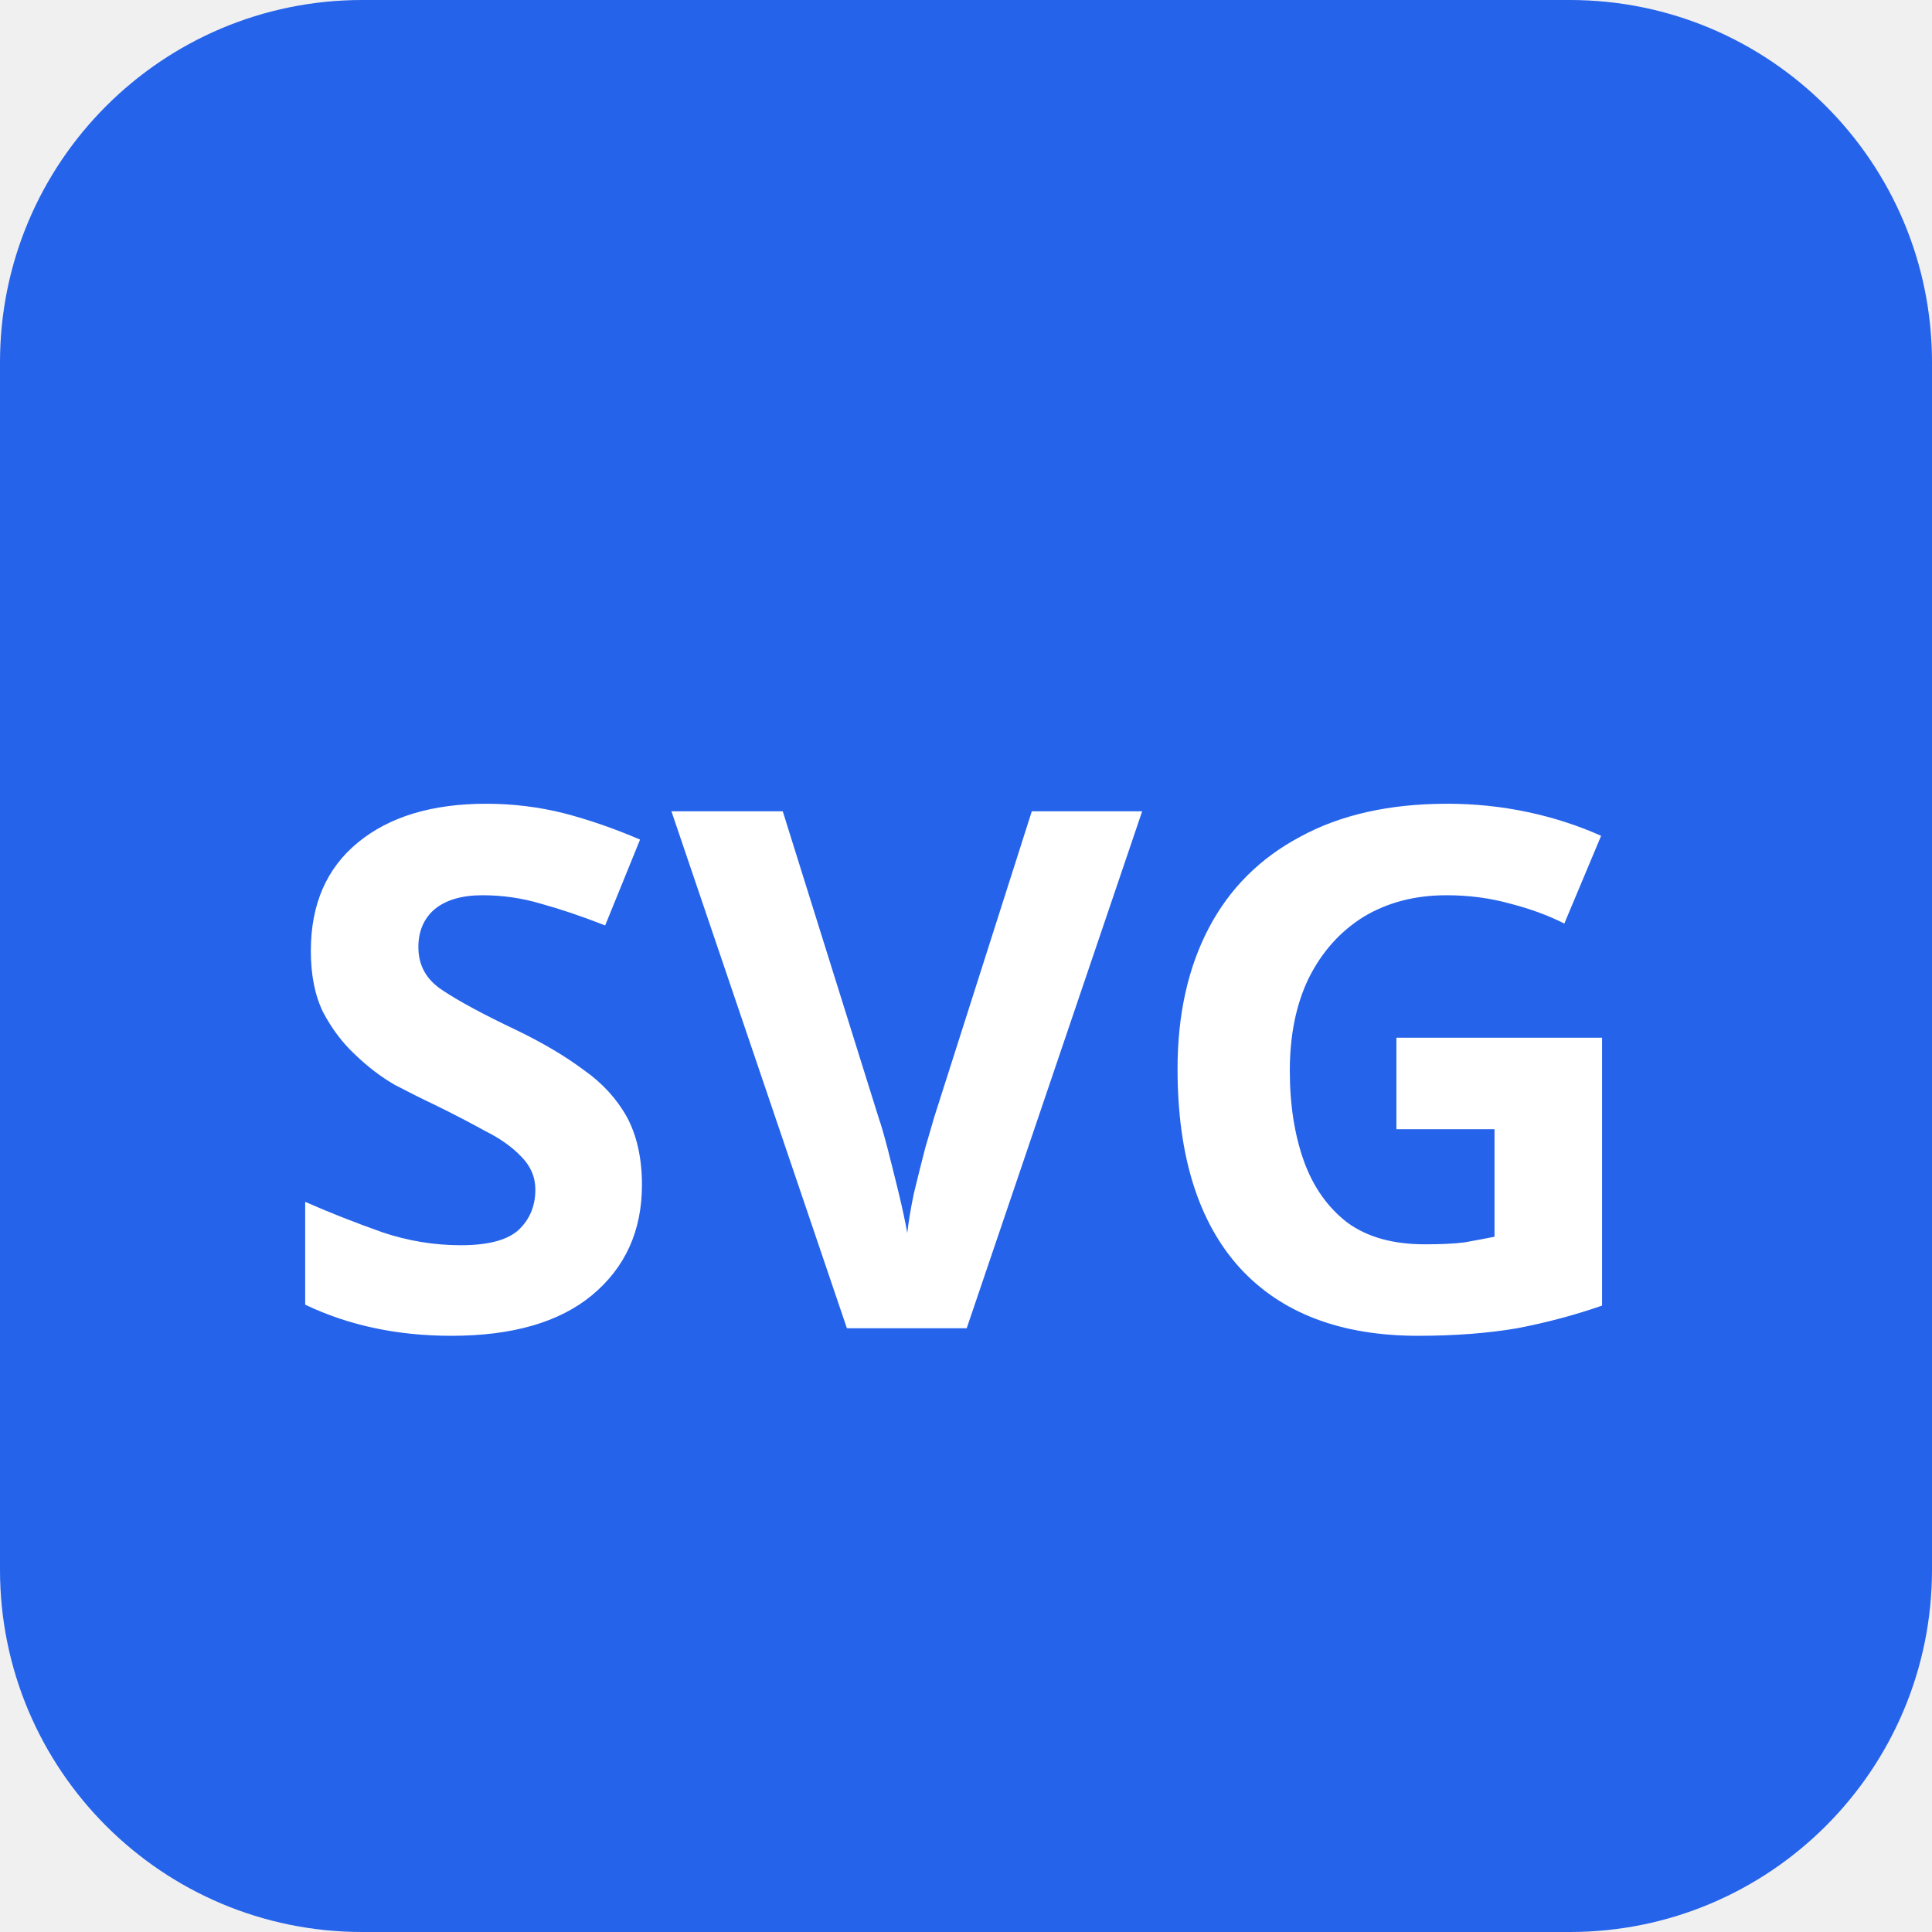
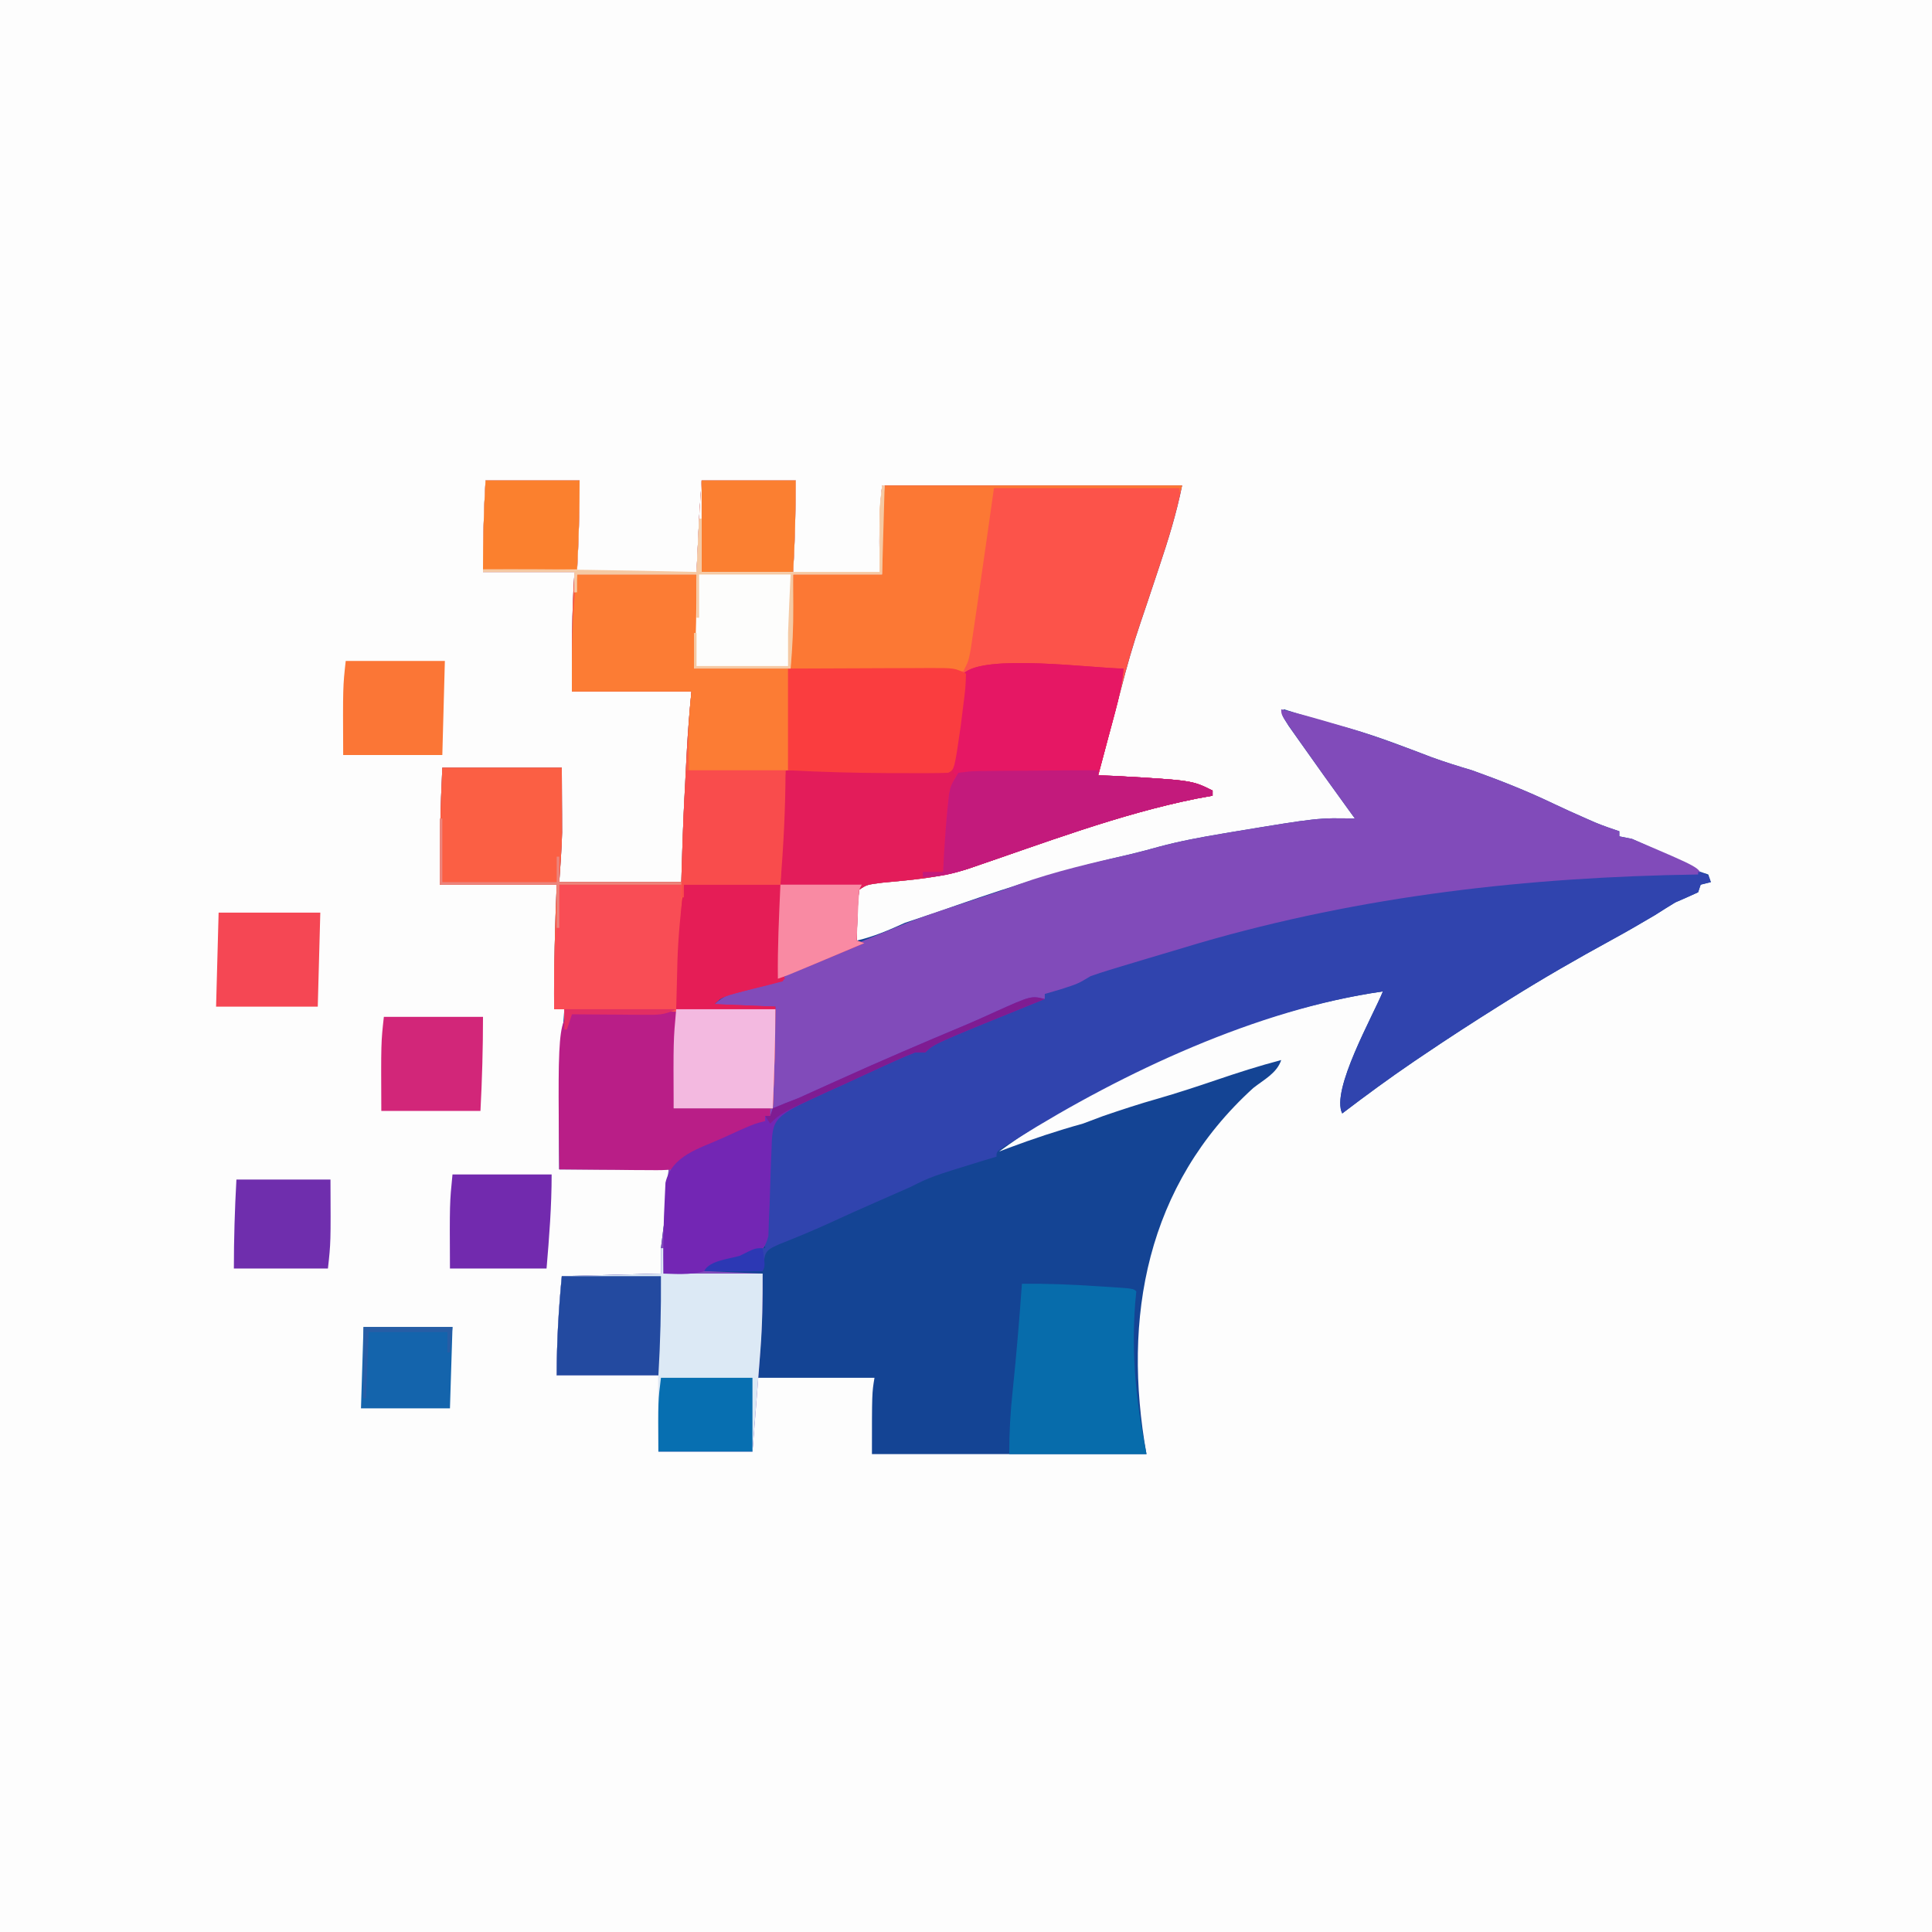
- <svg xmlns="http://www.w3.org/2000/svg" viewBox="0 0 32 32" fill="none">
-   <rect width="32" height="32" rx="6" fill="#2563eb" />
-   <text x="16" y="22" text-anchor="middle" font-family="system-ui, sans-serif" font-weight="700" font-size="12" fill="white">SVG</text>
+ <svg xmlns="http://www.w3.org/2000/svg" version="1.1" width="760" height="760">
+   <path d="M0 0 C250.8 0 501.6 0 760 0 C760 250.8 760 501.6 760 760 C509.2 760 258.4 760 0 760 C0 509.2 0 258.4 0 0 Z " fill="#FDFDFD" transform="translate(0,0)" />
+   <path d="M0 0 C12.21 0 24.42 0 37 0 C37 12.005 36.631 24.012 36 36 C51.51 36 67.02 36 83 36 C83.33 29.07 83.66 22.14 84 15 C84.33 10.05 84.66 5.1 85 0 C97.21 0 109.42 0 122 0 C122 12.149 121.716 23.915 121 36 C132.22 36 143.44 36 155 36 C154.99 34.03 154.99 34.03 154.938 24.062 C154.898 16.529 155.166 9.51 156 2 C194.94 2 233.88 2 274 2 C271.8 13 268.551 23.384 265 34 C264.528 35.415 264.056 36.831 263.57 38.289 C263.093 39.72 262.616 41.151 262.125 42.625 C261.604 44.191 261.083 45.757 260.547 47.371 C259.588 50.242 258.62 53.109 257.641 55.973 C254.715 64.561 252.255 73.218 250 82 C249.168 85.167 248.335 88.334 247.5 91.5 C247.084 93.084 246.667 94.668 246.238 96.301 C244.507 102.871 242.755 109.436 241 116 C243.269 116.082 245.537 116.165 247.875 116.25 C277.959 117.979 277.959 117.979 286 122 C286 122.66 286 123.32 286 124 C283.958 124.371 281.916 124.743 279.812 125.125 C249.289 131.264 219.546 142.601 190.125 152.668 C178.948 156.277 167.807 157.108 156.137 158.219 C150 159 150 159 147 161 C146.488 165.57 146.488 165.57 146.312 171.125 C146.28 172.044 146.28 172.044 146.113 176.695 C146.076 178.116 146.038 179.536 146 181 C152.816 179.419 158.63 176.908 165 174 C168.994 172.648 172.995 171.319 177 170 C179.858 169.009 182.715 168.012 185.57 167.012 C208.058 159.169 230.468 152.226 253.731 147.019 C257.487 146.123 261.216 145.109 264.938 144.078 C273.157 141.875 281.423 140.338 289.812 138.938 C291.328 138.681 292.843 138.425 294.404 138.162 C327.47 132.69 327.47 132.69 342 133 C341.624 132.484 341.624 132.484 339.719 129.871 C333.127 120.791 326.596 111.668 320.125 102.5 C318.746 100.551 317.366 98.602 315.945 96.594 C313 92 313 92 314 90 C315.774 90.557 317.548 91.114 319.375 91.688 C326.423 93.862 333.523 95.822 340.641 97.754 C351.356 100.817 361.683 104.879 372.09 108.844 C377.358 110.766 382.628 112.401 388 114 C399.018 117.926 409.815 122.202 420.359 127.266 C424.397 129.189 428.469 131.012 432.562 132.812 C433.842 133.376 435.123 133.939 436.441 134.519 C439.572 135.822 442.783 136.928 446 138 C446 138.66 446 139.32 446 140 C447.65 140.33 449.3 140.66 451 141 C453.817 142.214 456.606 143.492 459.375 144.812 C460.827 145.5 462.278 146.187 463.773 146.894 C466.446 148.226 469.084 149.632 471.664 151.137 C475 153 475 153 481 155 C481.33 155.99 481.66 156.98 482 158 C480.68 158.33 479.36 158.66 478 159 C477.67 159.99 477.34 160.98 477 162 C474.019 163.376 471.015 164.702 468 166 C465.311 167.631 462.647 169.302 460 171 C454.396 174.314 448.781 177.575 443.062 180.688 C429.497 188.1 416.096 195.783 403 204 C401.52 204.925 400.04 205.851 398.516 206.805 C388.57 213.049 378.722 219.412 369 226 C367.706 226.873 366.412 227.745 365.078 228.644 C355.504 235.154 346.208 241.984 337 249 C332.431 239.863 349.248 210.335 353 201 C302.648 208.193 243.246 233.998 202 264 C203.209 263.541 204.418 263.082 205.664 262.609 C215.369 258.972 225.016 255.768 235 253 C237.675 252.023 240.342 251.022 243 250 C250.159 247.551 257.259 245.209 264.543 243.156 C272.171 240.95 279.672 238.494 287.188 235.938 C295.73 233.032 304.264 230.275 313 228 C311.275 233.176 306.183 235.693 302 239 C259.934 277.242 250.416 329.332 260 383 C224.36 383 188.72 383 152 383 C152 359 152 359 153 353 C137.82 353 122.64 353 107 353 C106.34 362.57 105.68 372.14 105 382 C92.79 382 80.58 382 68 382 C68 372.1 68 362.2 68 352 C54.8 352 41.6 352 28 352 C28 338.678 28.742 326.206 30 313 C36.435 312.835 36.435 312.835 69 312 C69 308.7 69 305.4 69 302 C69.938 294.312 69.938 294.312 70.465 290.613 C71.221 284.099 71.564 277.543 72 271 C57.81 271 43.62 271 29 271 C28.819 249.849 29.293 229.082 31 208 C29.68 208 28.36 208 27 208 C26.851 191.637 27.326 175.349 28 159 C12.82 159 -2.36 159 -18 159 C-18.082 143.556 -17.773 128.458 -17 113 C-1.49 113 14.02 113 30 113 C30.021 117.641 30.041 122.281 30.062 127.062 C30.072 128.492 30.081 129.922 30.09 131.395 C30.093 132.576 30.095 133.756 30.098 134.973 C30.103 136.151 30.108 137.329 30.113 138.543 C29.948 145.037 29.432 151.518 29 158 C44.84 158 60.68 158 77 158 C77.124 153.958 77.248 149.915 77.375 145.75 C77.771 133.762 78.338 121.788 79 109.812 C79.083 108.294 79.166 106.776 79.251 105.212 C79.674 97.771 80.257 90.426 81 83 C65.49 83 49.98 83 34 83 C33.926 67.281 33.909 51.688 35 36 C23.12 36 11.24 36 -1 36 C-1 23.851 -0.716 12.085 0 0 Z " fill="#144494" transform="translate(191,189)" />
+   <path d="M0 0 C12.21 0 24.42 0 37 0 C37 12.005 36.631 24.012 36 36 C51.51 36 67.02 36 83 36 C83.33 29.07 83.66 22.14 84 15 C84.33 10.05 84.66 5.1 85 0 C97.21 0 109.42 0 122 0 C122 12.149 121.716 23.915 121 36 C132.22 36 143.44 36 155 36 C154.99 34.03 154.99 34.03 154.938 24.062 C154.898 16.529 155.166 9.51 156 2 C194.94 2 233.88 2 274 2 C271.8 13 268.551 23.384 265 34 C264.528 35.415 264.056 36.831 263.57 38.289 C263.093 39.72 262.616 41.151 262.125 42.625 C261.604 44.191 261.083 45.757 260.547 47.371 C259.588 50.242 258.62 53.109 257.641 55.973 C254.715 64.561 252.255 73.218 250 82 C249.168 85.167 248.335 88.334 247.5 91.5 C247.084 93.084 246.667 94.668 246.238 96.301 C244.507 102.871 242.755 109.436 241 116 C243.269 116.082 245.537 116.165 247.875 116.25 C277.959 117.979 277.959 117.979 286 122 C286 122.66 286 123.32 286 124 C283.958 124.371 281.916 124.743 279.812 125.125 C249.289 131.264 219.546 142.601 190.125 152.668 C178.948 156.277 167.807 157.108 156.137 158.219 C150 159 150 159 147 161 C146.488 165.57 146.488 165.57 146.312 171.125 C146.28 172.044 146.28 172.044 146.113 176.695 C146.076 178.116 146.038 179.536 146 181 C146.99 181.33 147.98 181.66 149 182 C144.21 184.004 139.418 186.004 134.625 188 C133.259 188.572 131.892 189.145 130.484 189.734 C120.227 194 120.227 194 118 194 C117.67 194.99 117.34 195.98 117 197 C113.072 198.023 109.141 199.035 105.188 199.953 C93 203 93 203 90 206 C97.92 206.33 105.84 206.66 114 207 C114.155 220.354 113.55 233.658 113 247 C100.13 247 87.26 247 74 247 C73.866 218.339 73.866 218.339 75 209 C73.02 209.33 71.04 209.66 69 210 C66.254 210.08 63.505 210.108 60.758 210.098 C59.198 210.094 57.638 210.091 56.031 210.088 C54.412 210.079 52.793 210.071 51.125 210.062 C50.304 210.06 50.304 210.06 46.148 210.049 C42.099 210.037 38.05 210.019 34 210 C33.34 211.98 32.68 213.96 32 216 C31.67 216 31.34 216 31 216 C31 213.36 31 210.72 31 208 C29.68 208 28.36 208 27 208 C26.851 191.637 27.326 175.349 28 159 C12.82 159 -2.36 159 -18 159 C-18.082 143.556 -17.773 128.458 -17 113 C-1.49 113 14.02 113 30 113 C30.021 117.641 30.041 122.281 30.062 127.062 C30.072 128.492 30.081 129.922 30.09 131.395 C30.093 132.576 30.095 133.756 30.098 134.973 C30.103 136.151 30.108 137.329 30.113 138.543 C29.948 145.037 29.432 151.518 29 158 C44.84 158 60.68 158 77 158 C77.124 153.958 77.248 149.915 77.375 145.75 C77.771 133.762 78.338 121.788 79 109.812 C79.083 108.294 79.166 106.776 79.251 105.212 C79.674 97.771 80.257 90.426 81 83 C65.49 83 49.98 83 34 83 C33.926 67.281 33.909 51.688 35 36 C23.12 36 11.24 36 -1 36 C-1 23.851 -0.716 12.085 0 0 Z " fill="#FC534A" transform="translate(191,189)" />
+   <path d="M0 0 C6.706 1.618 13.316 3.505 19.938 5.438 C20.963 5.736 20.963 5.736 26.152 7.246 C37.339 10.601 48.179 14.687 59.09 18.844 C64.358 20.766 69.628 22.401 75 24 C86.018 27.926 96.815 32.202 107.359 37.266 C111.397 39.189 115.469 41.011 119.562 42.812 C120.843 43.376 122.123 43.939 123.441 44.52 C126.572 45.822 129.783 46.928 133 48 C133 48.66 133 49.32 133 50 C134.65 50.33 136.3 50.66 138 51 C165 62.462 165 62.462 165 66 C163.704 66.015 162.408 66.029 161.073 66.044 C120.705 66.549 81.772 69.024 42 76 C39.698 76.402 37.395 76.804 35.023 77.219 C8.988 82.017 -16.675 88.307 -42 96 C-44.35 96.684 -46.7 97.369 -49.121 98.074 C-51.515 98.772 -53.909 99.469 -56.375 100.188 C-58.548 100.82 -60.722 101.453 -62.961 102.106 C-70.159 104.364 -76.983 107.057 -83.812 110.25 C-88 112 -88 112 -93 112 C-93 112.66 -93 113.32 -93 114 C-97.087 115.798 -101.222 117.485 -105.375 119.125 C-136.59 131.59 -136.59 131.59 -140 135 C-141.32 135 -142.64 135 -144 135 C-146.51 135.965 -148.986 137.02 -151.438 138.125 C-152.863 138.764 -154.289 139.404 -155.758 140.062 C-161.513 142.691 -167.262 145.334 -173 148 C-173.897 148.402 -173.897 148.402 -178.438 150.438 C-200.149 160.439 -200.149 160.439 -200.535 173.906 C-200.624 176.094 -200.712 178.281 -200.803 180.535 C-200.976 185.177 -201.122 189.821 -201.24 194.465 C-201.289 195.559 -201.289 195.559 -201.535 201.094 C-201.601 203.112 -201.667 205.13 -201.735 207.209 C-203.46 213.74 -205.628 213.755 -212 215 C-217.092 216.852 -222.012 218.862 -227 221 C-223.205 221.165 -223.205 221.165 -204 222 C-203.724 236.942 -204.809 251.673 -206 266.562 C-206.191 269.014 -206.382 271.465 -206.578 273.99 C-207.046 279.994 -207.522 285.997 -208 292 C-220.21 292 -232.42 292 -245 292 C-245 282.1 -245 272.2 -245 262 C-258.2 262 -271.4 262 -285 262 C-285 248.678 -284.258 236.206 -283 223 C-270.13 222.67 -257.26 222.34 -244 222 C-244 218.7 -244 215.4 -244 212 C-243.062 204.312 -243.062 204.312 -242.535 200.613 C-241.78 194.099 -241.436 187.543 -241 181 C-255.19 181 -269.38 181 -284 181 C-284.408 131.619 -284.408 131.619 -279 119 C-274.896 118.205 -274.896 118.205 -269.738 118.316 C-268.818 118.328 -268.818 118.328 -264.162 118.385 C-262.232 118.443 -260.301 118.502 -258.312 118.562 C-256.37 118.594 -254.429 118.626 -252.428 118.658 C-247.618 118.741 -242.809 118.867 -238 119 C-238.33 131.54 -238.66 144.08 -239 157 C-226.13 157 -213.26 157 -200 157 C-200.021 152.999 -200.041 148.998 -200.062 144.875 C-200.068 135.518 -199.866 126.314 -199 117 C-207.25 117 -215.5 117 -224 117 C-217.536 110.536 -208.522 108.755 -199.75 106.875 C-196 106 -196 106 -193 103 C-190.065 101.633 -187.087 100.356 -184.09 99.129 C-182.295 98.39 -180.5 97.65 -178.65 96.889 C-177.708 96.505 -177.708 96.505 -172.938 94.562 C-171.079 93.799 -169.221 93.035 -167.307 92.248 C-162.208 90.155 -157.107 88.071 -152 86 C-150.308 85.312 -148.616 84.624 -146.873 83.916 C-142.672 82.264 -138.478 80.754 -134.191 79.344 C-132.784 78.878 -131.377 78.413 -129.928 77.934 C-128.487 77.46 -127.047 76.987 -125.562 76.5 C-110.136 71.42 -110.136 71.42 -103.254 68.875 C-88.991 63.785 -74.04 60.325 -59.27 57.02 C-55.513 56.123 -51.785 55.109 -48.062 54.078 C-39.843 51.875 -31.577 50.338 -23.188 48.938 C-21.672 48.681 -20.157 48.425 -18.596 48.162 C14.47 42.69 14.47 42.69 29 43 C28.247 41.968 27.494 40.935 26.719 39.871 C20.133 30.8 13.625 21.677 7.188 12.5 C5.82 10.551 4.452 8.602 3.043 6.594 C0 2 0 2 0 0 Z " fill="#814BBA" transform="translate(504,279)" />
+   <path d="M0 0 C4 1 4 1 5 4 C3.68 4.33 2.36 4.66 1 5 C0.67 5.99 0.34 6.98 0 8 C-2.981 9.376 -5.984 10.702 -9 12 C-11.689 13.631 -14.354 15.302 -17 17 C-22.604 20.314 -28.219 23.575 -33.938 26.688 C-47.503 34.1 -60.904 41.783 -74 50 C-75.48 50.925 -76.96 51.851 -78.484 52.805 C-88.43 59.049 -98.278 65.412 -108 72 C-109.294 72.873 -110.588 73.745 -111.922 74.644 C-121.496 81.154 -130.792 87.984 -140 95 C-144.569 85.863 -127.752 56.335 -124 47 C-173.171 54.025 -226.058 78.738 -268 105 C-269.464 105.873 -270.929 106.745 -272.438 107.644 C-276 110 -276 110 -276 112 C-277.794 112.536 -279.589 113.073 -281.438 113.625 C-301.75 119.875 -301.75 119.875 -310 124 C-313.975 125.759 -317.955 127.507 -321.938 129.25 C-328.654 132.196 -335.348 135.161 -342 138.25 C-348.44 141.202 -354.962 143.864 -361.543 146.484 C-367.675 149.173 -366.952 149.661 -368 157 C-375.59 157 -383.18 157 -391 157 C-388.928 152.856 -381.128 152.25 -377 151 C-375.02 150.01 -373.04 149.02 -371 148 C-369.68 148 -368.36 148 -367 148 C-367.041 145.669 -367.082 143.339 -367.125 140.938 C-367.111 131.837 -366.747 122.773 -366.25 113.688 C-366.188 112.323 -366.127 110.958 -366.063 109.552 C-365.321 97.189 -361.794 93.962 -350.875 88.938 C-349.078 88.101 -347.281 87.264 -345.43 86.402 C-340.328 84.145 -335.183 82.061 -330 80 C-328.958 79.515 -328.958 79.515 -323.688 77.062 C-319.494 75.142 -315.247 73.331 -310.938 71.688 C-305.325 69.513 -299.909 67.184 -294.438 64.688 C-282.214 59.133 -269.924 53.693 -257 50 C-257 49.34 -257 48.68 -257 48 C-254.958 47.402 -252.916 46.804 -250.812 46.188 C-244 44 -244 44 -239 41 C-236.527 40.118 -234.028 39.308 -231.516 38.547 C-230.037 38.096 -228.558 37.645 -227.034 37.181 C-225.455 36.709 -223.877 36.237 -222.25 35.75 C-220.617 35.258 -218.984 34.767 -217.302 34.26 C-212.537 32.831 -207.769 31.415 -203 30 C-200.845 29.353 -198.689 28.706 -196.469 28.039 C-131.97 9.271 -66.965 2.011 0 1 C0 0.67 0 0.34 0 0 Z " fill="#3044AE" transform="translate(668,343)" />
+   <path d="M0 0 C12.21 0 24.42 0 37 0 C37 12.005 36.631 24.012 36 36 C51.51 36 67.02 36 83 36 C83.33 29.07 83.66 22.14 84 15 C84.33 10.05 84.66 5.1 85 0 C97.21 0 109.42 0 122 0 C122 12.149 121.716 23.915 121 36 C132.22 36 143.44 36 155 36 C154.99 34.03 154.99 34.03 154.938 24.062 C154.899 16.612 155.005 9.388 156 2 C156.33 2 156.66 2 157 2 C156.67 13.55 156.34 25.1 156 37 C144.45 37 132.9 37 121 37 C121.01 39.032 121.01 39.032 121.062 49.312 C121.095 55.654 121.102 61.883 120.523 68.199 C119.793 76.294 119.715 84.377 119.562 92.5 C119.265 106.141 118.793 119.753 118 133.375 C117.917 134.804 117.834 136.233 117.748 137.705 C117.314 144.83 116.711 151.894 116 159 C103.46 159 90.92 159 78 159 C77.867 161.951 77.734 164.901 77.598 167.941 C77.419 171.815 77.241 175.689 77.062 179.562 C76.975 181.507 76.888 183.452 76.799 185.455 C76.712 187.327 76.625 189.2 76.535 191.129 C76.457 192.852 76.378 194.575 76.297 196.35 C76.048 200.249 75.553 204.132 75 208 C87.87 208 100.74 208 114 208 C114 221.041 113.534 233.972 113 247 C100.13 247 87.26 247 74 247 C73.866 218.339 73.866 218.339 75 209 C73.02 209.33 71.04 209.66 69 210 C66.254 210.08 63.505 210.108 60.758 210.098 C59.198 210.094 57.638 210.091 56.031 210.088 C54.412 210.079 52.793 210.071 51.125 210.062 C50.304 210.06 50.304 210.06 46.148 210.049 C42.099 210.037 38.05 210.019 34 210 C33.34 211.98 32.68 213.96 32 216 C31.67 216 31.34 216 31 216 C31 213.36 31 210.72 31 208 C29.68 208 28.36 208 27 208 C26.851 191.637 27.326 175.349 28 159 C12.82 159 -2.36 159 -18 159 C-18.082 143.556 -17.773 128.458 -17 113 C-1.49 113 14.02 113 30 113 C30.021 117.641 30.041 122.281 30.062 127.062 C30.072 128.492 30.081 129.922 30.09 131.395 C30.093 132.576 30.095 133.756 30.098 134.973 C30.103 136.151 30.108 137.329 30.113 138.543 C29.948 145.037 29.432 151.518 29 158 C44.84 158 60.68 158 77 158 C77.124 153.958 77.248 149.915 77.375 145.75 C77.771 133.762 78.338 121.788 79 109.812 C79.083 108.294 79.166 106.776 79.251 105.212 C79.674 97.771 80.257 90.426 81 83 C65.49 83 49.98 83 34 83 C33.926 67.281 33.909 51.688 35 36 C23.12 36 11.24 36 -1 36 C-1 23.851 -0.716 12.085 0 0 Z " fill="#FB5F44" transform="translate(191,189)" />
+   <path d="M0 0 C-0.609 5.877 -1.767 11.362 -3.312 17.062 C-3.756 18.71 -4.199 20.357 -4.656 22.055 C-5.1 23.687 -5.543 25.319 -6 27 C-6.772 29.895 -7.543 32.791 -8.312 35.688 C-8.869 37.771 -9.426 39.854 -10 42 C-7.731 42.083 -5.463 42.165 -3.125 42.25 C26.959 43.979 26.959 43.979 35 48 C35 48.66 35 49.32 35 50 C32.958 50.371 30.916 50.742 28.812 51.125 C-1.711 57.264 -31.454 68.602 -60.875 78.668 C-72.052 82.277 -83.193 83.108 -94.863 84.219 C-101 85 -101 85 -104 87 C-104.512 91.57 -104.512 91.57 -104.688 97.125 C-104.753 98.963 -104.819 100.801 -104.887 102.695 C-104.924 104.116 -104.962 105.536 -105 107 C-104.505 107.165 -104.505 107.165 -102 108 C-106.79 110.004 -111.582 112.004 -116.375 114 C-117.741 114.572 -119.108 115.145 -120.516 115.734 C-130.773 120 -130.773 120 -133 120 C-133.165 120.495 -133.165 120.495 -134 123 C-137.928 124.023 -141.859 125.035 -145.812 125.953 C-158 129 -158 129 -161 132 C-153.08 132.33 -145.16 132.66 -137 133 C-137 133.33 -137 133.66 -137 134 C-149.87 134 -162.74 134 -176 134 C-175.876 129.256 -175.752 124.513 -175.625 119.625 C-175.591 118.171 -175.557 116.716 -175.522 115.217 C-175.221 104.972 -174.142 95.279 -173 85 C-160.46 85 -147.92 85 -135 85 C-134.856 80.731 -134.711 76.461 -134.562 72.062 C-134.2 61.353 -133.63 50.704 -133 40 C-111.55 40 -90.1 40 -68 40 C-64 14 -64 14 -63 2 C-54.993 -6.007 -11.887 -0.062 0 0 Z " fill="#E31C5A" transform="translate(442,263)" />
+   <path d="M0 0 C-0.609 5.877 -1.767 11.362 -3.312 17.062 C-3.534 17.886 -3.534 17.886 -4.656 22.055 C-4.878 22.871 -4.878 22.871 -6 27 C-6.772 29.895 -7.543 32.791 -8.312 35.688 C-8.869 37.771 -9.426 39.854 -10 42 C-7.731 42.083 -5.463 42.165 -3.125 42.25 C26.959 43.979 26.959 43.979 35 48 C35 48.66 35 49.32 35 50 C32.958 50.371 30.916 50.742 28.812 51.125 C-1.821 57.286 -31.538 68.778 -61.113 78.719 C-67.33 80.768 -72.414 82 -79 82 C-79 81.34 -79 80.68 -79 80 C-76.36 80 -73.72 80 -71 80 C-70.876 77.546 -70.752 75.091 -70.625 72.562 C-69.187 48.373 -69.187 48.373 -66 42 C-66.33 41.67 -66.66 41.34 -67 41 C-67 35.12 -66.495 30.079 -65.562 24.312 C-64.398 16.877 -63.585 9.506 -63 2 C-54.993 -6.007 -11.887 -0.062 0 0 Z " fill="#E61764" transform="translate(442,263)" />
+   <path d="M0 0 C0.33 0 0.66 0 1 0 C1 3.3 1 6.6 1 10 C13.87 10 26.74 10 40 10 C40 20.318 39.927 30.055 39.125 40.254 C39.035 41.422 39.035 41.422 38.578 47.334 C38.387 49.719 38.197 52.105 38 54.562 C37.809 57.014 37.618 59.465 37.422 61.99 C36.954 67.994 36.478 73.997 36 80 C23.79 80 11.58 80 -1 80 C-1 70.1 -1 60.2 -1 50 C-14.2 50 -27.4 50 -41 50 C-41 36.678 -40.258 24.206 -39 11 C-26.13 10.67 -13.26 10.34 0 10 C0 6.7 0 3.4 0 0 Z " fill="#DCE9F5" transform="translate(260,491)" />
+   <path d="M0 0 C12.21 0 24.42 0 37 0 C37 12.005 36.631 24.012 36 36 C51.51 36 67.02 36 83 36 C83.33 29.07 83.66 22.14 84 15 C84.33 10.05 84.66 5.1 85 0 C97.21 0 109.42 0 122 0 C122 12.149 121.716 23.915 121 36 C132.22 36 143.44 36 155 36 C154.99 34.03 154.99 34.03 154.938 24.062 C154.899 16.612 155.005 9.388 156 2 C156.33 2 156.66 2 157 2 C156.67 13.55 156.34 25.1 156 37 C144.45 37 132.9 37 121 37 C121.021 41.063 121.041 45.126 121.062 49.312 C121.105 57.696 120.762 65.62 120 74 C107.46 74 94.92 74 82 74 C82 61.662 82.464 49.326 83 37 C67.49 37 51.98 37 36 37 C36 39.31 36 41.62 36 44 C35.67 44 35.34 44 35 44 C35 41.36 35 38.72 35 36 C23.12 36 11.24 36 -1 36 C-1 23.851 -0.716 12.085 0 0 Z " fill="#FDFDFC" transform="translate(191,189)" />
+   <path d="M0 0 C38.61 0 77.22 0 117 0 C116.67 0.99 116.34 1.98 116 3 C116 2.34 116 1.68 116 1 C91.91 1 67.82 1 43 1 C42.093 7.394 41.185 13.787 40.25 20.375 C39.172 27.918 38.087 35.459 37 43 C36.894 43.739 36.894 43.739 36.355 47.477 C35.829 51.111 35.29 54.743 34.75 58.375 C34.456 60.363 34.162 62.35 33.859 64.398 C33 69 33 69 31 73 C25.9 73.286 21.023 73.319 15.93 73.172 C14.423 73.144 12.917 73.116 11.364 73.088 C6.534 72.994 1.705 72.872 -3.125 72.75 C-6.392 72.682 -9.659 72.615 -12.926 72.551 C-20.951 72.392 -28.975 72.195 -37 72 C-36.67 59.79 -36.34 47.58 -36 35 C-24.45 35 -12.9 35 -1 35 C-1.021 31.081 -1.041 27.163 -1.062 23.125 C-1.104 15.25 -0.786 7.865 0 0 Z " fill="#FC7834" transform="translate(348,191)" />
+   <path d="M0 0 C15.84 0 31.68 0 48 0 C48 20.477 48 20.477 47.562 30.688 C47.481 32.671 47.4 34.655 47.316 36.699 C47 42 47 42 46 49 C58.87 49 71.74 49 85 49 C85 62.041 84.534 74.972 84 88 C71.13 88 58.26 88 45 88 C44.866 59.339 44.866 59.339 46 50 C45.01 50.165 45.01 50.165 40 51 C37.254 51.08 34.505 51.108 31.758 51.098 C30.198 51.094 28.638 51.091 27.031 51.088 C25.412 51.08 23.793 51.071 22.125 51.062 C21.304 51.06 21.304 51.06 17.148 51.049 C13.099 51.037 9.05 51.019 5 51 C4.34 52.98 3.68 54.96 3 57 C2.67 57 2.34 57 2 57 C2 54.36 2 51.72 2 49 C0.68 49 -0.64 49 -2 49 C-2.299 32.55 -1.352 16.396 0 0 Z " fill="#F94D55" transform="translate(220,348)" />
+   <path d="M0 0 C15.51 0 31.02 0 47 0 C47 12.338 46.879 24.694 46 37 C58.21 37 70.42 37 83 37 C83 50.2 83 63.4 83 77 C77.493 77.186 71.986 77.371 66.312 77.562 C65.448 77.593 65.448 77.593 61.072 77.748 C60.388 77.77 60.388 77.77 56.926 77.879 C56.227 77.903 56.227 77.903 52.689 78.022 C49 78 49 78 44 77 C43.973 73.708 43.953 70.417 43.938 67.125 C43.926 65.292 43.914 63.459 43.902 61.57 C43.993 56.368 44.482 51.177 45 46 C29.49 46 13.98 46 -2 46 C-2.147 30.203 -1.853 15.749 0 0 Z " fill="#FC7C34" transform="translate(227,226)" />
+   <path d="M0 0 C1.702 0.037 3.404 0.073 5.157 0.111 C6.998 0.134 8.838 0.156 10.734 0.179 C11.699 0.209 11.699 0.209 16.583 0.357 C18.525 0.389 20.467 0.42 22.468 0.453 C27.278 0.536 32.087 0.661 36.896 0.795 C36.566 13.335 36.236 25.875 35.896 38.795 C48.436 38.795 60.976 38.795 73.896 38.795 C73.896 39.785 73.896 40.775 73.896 41.795 C73.236 41.795 72.576 41.795 71.896 41.795 C71.896 42.455 71.896 43.115 71.896 43.795 C68.314 45.651 64.678 47.403 61.021 49.107 C39.519 59.172 39.519 59.172 35.896 62.795 C31.424 63.135 31.424 63.135 25.759 63.088 C24.749 63.083 24.749 63.083 19.636 63.058 C18.575 63.046 18.575 63.046 13.208 62.982 C12.142 62.975 12.142 62.975 6.745 62.941 C1.462 62.906 -3.821 62.856 -9.104 62.795 C-9.769 1.891 -9.769 1.891 0 0 Z " fill="#B91E87" transform="translate(229.1042,397.2053)" />
+   <path d="M0 0 C9.8 -0.105 19.48 0.287 29.25 0.938 C30.662 1.024 32.073 1.111 33.527 1.201 C43.875 1.875 43.875 1.875 45 3 C44.856 4.506 44.711 6.011 44.562 7.562 C42.992 28.326 44.938 46.692 49 67 C31.18 67 13.36 67 -5 67 C-5 58.403 -4.54 50.449 -3.625 41.938 C-2.159 27.976 -1.004 14.004 0 0 Z " fill="#076CAB" transform="translate(402,505)" />
+   <path d="M0 0 C9.326 -0.046 18.652 -0.086 27.979 -0.11 C31.152 -0.12 34.326 -0.134 37.5 -0.151 C42.057 -0.175 46.614 -0.186 51.172 -0.195 C51.883 -0.201 51.883 -0.201 55.484 -0.227 C65.544 -0.228 65.544 -0.228 70 2 C69.805 7.715 69.805 7.715 68.875 14.938 C68.584 17.298 68.292 19.658 67.992 22.09 C65.453 39.773 65.453 39.773 63 41 C60.374 41.099 57.745 41.131 55.117 41.133 C53.485 41.135 51.852 41.137 50.17 41.139 C48.423 41.134 46.675 41.13 44.875 41.125 C43.114 41.123 41.353 41.121 39.539 41.119 C26.33 41.076 13.193 40.69 0 40 C0 26.8 0 13.6 0 0 Z " fill="#FA3D3F" transform="translate(310,263)" />
+   <path d="M0 0 C0 0.66 0 1.32 0 2 C2.269 2.083 4.537 2.165 6.875 2.25 C36.959 3.979 36.959 3.979 45 8 C45 8.66 45 9.32 45 10 C42.958 10.371 40.916 10.742 38.812 11.125 C8.179 17.286 -21.538 28.778 -51.113 38.719 C-57.33 40.768 -62.414 42 -69 42 C-69 41.34 -69 40.68 -69 40 C-66.36 40 -63.72 40 -61 40 C-60.876 37.546 -60.752 35.091 -60.625 32.562 C-60.246 26.276 -59.776 20.014 -59.125 13.75 C-58.983 12.384 -58.841 11.017 -58.695 9.609 C-58 6 -58 6 -55 1 C-49.826 0.341 -49.826 0.341 -43.184 0.293 C-40.811 0.264 -38.439 0.235 -35.994 0.205 C-34.747 0.202 -34.747 0.202 -28.438 0.188 C-27.189 0.175 -27.189 0.175 -20.869 0.111 C-13.913 0.045 -6.957 0 0 0 Z " fill="#C31A7C" transform="translate(432,303)" />
+   <path d="M0 0 C-1.74 0.701 -3.481 1.403 -5.273 2.125 C-43.669 17.669 -43.669 17.669 -47 21 C-48.32 21 -49.64 21 -51 21 C-53.51 21.965 -55.986 23.02 -58.438 24.125 C-59.863 24.764 -61.289 25.404 -62.758 26.062 C-68.513 28.691 -74.262 31.334 -80 34 C-80.897 34.402 -80.897 34.402 -85.438 36.438 C-107.149 46.439 -107.149 46.439 -107.535 59.906 C-107.624 62.094 -107.712 64.281 -107.803 66.535 C-107.976 71.177 -108.122 75.821 -108.24 80.465 C-108.338 82.652 -108.435 84.84 -108.535 87.094 C-108.601 89.112 -108.667 91.13 -108.735 93.209 C-110.459 99.738 -112.63 99.758 -119 101 C-123.237 102.523 -127.142 104.075 -131.125 106.188 C-137.546 108.575 -143.21 108.264 -150 108 C-150.177 98.086 -150.018 88.216 -149.5 78.312 C-149.407 76.308 -149.314 74.303 -149.219 72.238 C-146.725 61.519 -136.046 58.9 -126.75 54.688 C-124.456 53.639 -122.161 52.592 -119.797 51.512 C-114 49 -114 49 -110 48 C-110 47.34 -110 46.68 -110 46 C-109.34 46 -108.68 46 -108 46 C-107.67 45.01 -107.34 44.02 -107 43 C-103.699 41.588 -100.356 40.276 -97 39 C-92.053 36.789 -87.117 34.562 -82.188 32.312 C-64.975 24.5 -47.611 17.09 -30.18 9.781 C-26.763 8.325 -23.377 6.798 -20 5.25 C-5.357 -1.339 -5.357 -1.339 0 0 Z " fill="#7326B4" transform="translate(411,393)" />
+   <path d="M0 0 C12.54 0 25.08 0 38 0 C37.875 17.938 37.875 17.938 37.82 23.605 C37.815 25.064 37.81 26.524 37.805 28.027 C37.794 29.53 37.784 31.033 37.773 32.582 C38 36 38 36 40 37 C35 39 35 39 29.312 40.375 C14.92 44.08 14.92 44.08 12 47 C19.92 47.33 27.84 47.66 36 48 C36 48.33 36 48.66 36 49 C23.13 49 10.26 49 -3 49 C-2.876 44.256 -2.752 39.513 -2.625 34.625 C-2.591 33.17 -2.557 31.716 -2.522 30.217 C-2.221 19.973 -1.142 10.279 0 0 Z " fill="#E51D56" transform="translate(269,348)" />
+   <path d="M0 0 C12.87 0 25.74 0 39 0 C39 15.213 38.17 29.858 37 45 C24.46 45 11.92 45 -1 45 C-1 46.65 -1 48.3 -1 50 C-1.33 50 -1.66 50 -2 50 C-1.858 44.479 -1.711 38.958 -1.562 33.438 C-1.523 31.894 -1.484 30.35 -1.443 28.76 C-1.401 27.229 -1.36 25.698 -1.316 24.121 C-1.28 22.733 -1.243 21.346 -1.205 19.916 C-0.928 13.271 -0.442 6.636 0 0 Z " fill="#F94C4C" transform="translate(270,303)" />
+   <path d="M0 0 C12.87 0 25.74 0 39 0 C39.083 13.13 38.773 25.854 38 39 C24.8 39 11.6 39 -2 39 C-2 25.678 -1.258 13.206 0 0 Z " fill="#234AA0" transform="translate(221,502)" />
+   <path d="M0 0 C12.87 0 25.74 0 39 0 C39 13.041 38.535 25.972 38 39 C25.13 39 12.26 39 -1 39 C-1.125 12.375 -1.125 12.375 0 0 Z " fill="#F3B9E0" transform="translate(266,397)" />
+   <path d="M0 0 C13.2 0 26.4 0 40 0 C39.67 12.21 39.34 24.42 39 37 C25.8 37 12.6 37 -1 37 C-0.67 24.79 -0.34 12.58 0 0 Z " fill="#F54754" transform="translate(86,359)" />
+   <path d="M0 0 C12.87 0 25.74 0 39 0 C39 12.338 38.648 24.679 38 37 C25.13 37 12.26 37 -1 37 C-1.125 10.125 -1.125 10.125 0 0 Z " fill="#D22679" transform="translate(151,400)" />
+   <path d="M0 0 C12.87 0 25.74 0 39 0 C38.67 12.21 38.34 24.42 38 37 C25.13 37 12.26 37 -1 37 C-1.125 10.125 -1.125 10.125 0 0 Z " fill="#FB7636" transform="translate(136,260)" />
+   <path d="M0 0 C12.87 0 25.74 0 39 0 C39 12.49 38.059 24.561 37 37 C24.46 37 11.92 37 -1 37 C-1.125 11.25 -1.125 11.25 0 0 Z " fill="#722AAE" transform="translate(178,462)" />
+   <path d="M0 0 C12.21 0 24.42 0 37 0 C37 12.149 36.716 23.915 36 36 C24.12 36 12.24 36 0 36 C0 24.12 0 12.24 0 0 Z " fill="#FB7F31" transform="translate(276,189)" />
+   <path d="M0 0 C12.21 0 24.42 0 37 0 C37.125 24.875 37.125 24.875 36 35 C23.79 35 11.58 35 -1 35 C-1 23.226 -0.647 11.734 0 0 Z " fill="#6F2EAD" transform="translate(93,464)" />
+   <path d="M0 0 C12.21 0 24.42 0 37 0 C37 11.671 36.647 23.346 36 35 C23.79 35 11.58 35 -1 35 C-1 23.197 -0.691 11.747 0 0 Z " fill="#FB802E" transform="translate(191,189)" />
+   <path d="M0 0 C11.55 0 23.1 0 35 0 C34.67 10.56 34.34 21.12 34 32 C22.45 32 10.9 32 -1 32 C-0.67 21.44 -0.34 10.88 0 0 Z " fill="#1464AC" transform="translate(143,522)" />
+   <path d="M0 0 C11.88 0 23.76 0 36 0 C36 9.57 36 19.14 36 29 C23.79 29 11.58 29 -1 29 C-1.125 9 -1.125 9 0 0 Z " fill="#076FB1" transform="translate(260,542)" />
+   <path d="M0 0 C10.56 0 21.12 0 32 0 C31.67 0.66 31.34 1.32 31 2 C30.767 5.372 30.587 8.748 30.438 12.125 C30.354 13.963 30.27 15.801 30.184 17.695 C30.153 18.406 30.153 18.406 30 22 C30.99 22.33 31.98 22.66 33 23 C27.896 25.147 22.792 27.293 17.688 29.438 C16.234 30.049 14.781 30.661 13.283 31.291 C2.34 35.887 2.34 35.887 -1 37 C-1.154 24.644 -0.552 12.343 0 0 Z " fill="#F98AA3" transform="translate(307,348)" />
+   <path d="M0 0 C0.33 0 0.66 0 1 0 C0.67 11.55 0.34 23.1 0 35 C-11.55 35 -23.1 35 -35 35 C-34.979 39.063 -34.959 43.126 -34.938 47.312 C-34.895 55.696 -35.238 63.62 -36 72 C-48.54 72 -61.08 72 -74 72 C-74 67.38 -74 62.76 -74 58 C-73.67 58 -73.34 58 -73 58 C-73 62.29 -73 66.58 -73 71 C-61.12 71 -49.24 71 -37 71 C-37 66.71 -37 62.42 -37 58 C-36.734 50.329 -36.359 42.667 -36 35 C-47.88 35 -59.76 35 -72 35 C-72 40.61 -72 46.22 -72 52 C-72.33 52 -72.66 52 -73 52 C-73 46.39 -73 40.78 -73 35 C-88.51 35 -104.02 35 -120 35 C-120 37.31 -120 39.62 -120 42 C-120.33 42 -120.66 42 -121 42 C-121 39.36 -121 36.72 -121 34 C-132.88 34 -144.76 34 -157 34 C-157 33.67 -157 33.34 -157 33 C-128.986 32.847 -101.006 33.318 -73 34 C-72.67 27.07 -72.34 20.14 -72 13 C-71.67 13 -71.34 13 -71 13 C-71 19.93 -71 26.86 -71 34 C-47.9 34 -24.8 34 -1 34 C-1 25.75 -1 17.5 -1 9 C-0.67 6.03 -0.34 3.06 0 0 Z " fill="#F5C9A3" transform="translate(347,191)" />
+   <path d="M0 0 C-1.74 0.701 -3.481 1.403 -5.273 2.125 C-43.669 17.669 -43.669 17.669 -47 21 C-48.32 21 -49.64 21 -51 21 C-53.51 21.965 -55.986 23.02 -58.438 24.125 C-59.863 24.764 -61.289 25.404 -62.758 26.062 C-68.513 28.691 -74.262 31.334 -80 34 C-81.794 34.804 -83.589 35.609 -85.438 36.438 C-103.979 44.979 -103.979 44.979 -108 49 C-108.66 48.01 -109.32 47.02 -110 46 C-109.34 46 -108.68 46 -108 46 C-107.67 45.01 -107.34 44.02 -107 43 C-103.699 41.588 -100.356 40.276 -97 39 C-92.053 36.789 -87.117 34.562 -82.188 32.312 C-64.975 24.5 -47.611 17.09 -30.18 9.781 C-26.763 8.325 -23.377 6.798 -20 5.25 C-5.357 -1.339 -5.357 -1.339 0 0 Z " fill="#7F1C92" transform="translate(411,393)" />
+   <path d="M0 0 C0.33 0 0.66 0 1 0 C1 8.25 1 16.5 1 25 C15.85 25 30.7 25 46 25 C46 21.7 46 18.4 46 15 C46.33 15 46.66 15 47 15 C47 18.3 47 21.6 47 25 C62.84 25 78.68 25 95 25 C95 25.33 95 25.66 95 26 C79.16 26 63.32 26 47 26 C47 31.61 47 37.22 47 43 C46.67 43 46.34 43 46 43 C46 37.39 46 31.78 46 26 C30.82 26 15.64 26 0 26 C0 17.42 0 8.84 0 0 Z " fill="#EC847C" transform="translate(173,322)" />
+   <path d="M0 0 C1 7 1 7 0 9 C-3.852 9.147 -7.708 9.167 -11.562 9.125 C-12.625 9.116 -12.625 9.116 -18.004 9.07 C-18.828 9.059 -18.828 9.059 -23 9 C-20.928 4.856 -13.128 4.25 -9 3 C-3 0 -3 0 0 0 Z " fill="#2C38B4" transform="translate(300,491)" />
+   <path d="M0 0 C11.55 0 23.1 0 35 0 C34.67 3.3 34.34 6.6 34 10 C33.67 10 33.34 10 33 10 C33 7.36 33 4.72 33 2 C22.77 2 12.54 2 2 2 C1.67 10.58 1.34 19.16 1 28 C0.67 28 0.34 28 0 28 C0 18.76 0 9.52 0 0 Z " fill="#275DA5" transform="translate(143,522)" />
+   <path d="M0 0 C14.52 0 29.04 0 44 0 C39.355 2.322 36.679 2.231 31.516 2.195 C30.687 2.192 30.687 2.192 26.496 2.176 C24.765 2.159 23.034 2.142 21.25 2.125 C19.503 2.116 17.757 2.107 15.957 2.098 C11.638 2.074 7.319 2.041 3 2 C2.34 3.98 1.68 5.96 1 8 C0.67 8 0.34 8 0 8 C0 5.36 0 2.72 0 0 Z " fill="#E22E63" transform="translate(222,397)" />
</svg>
